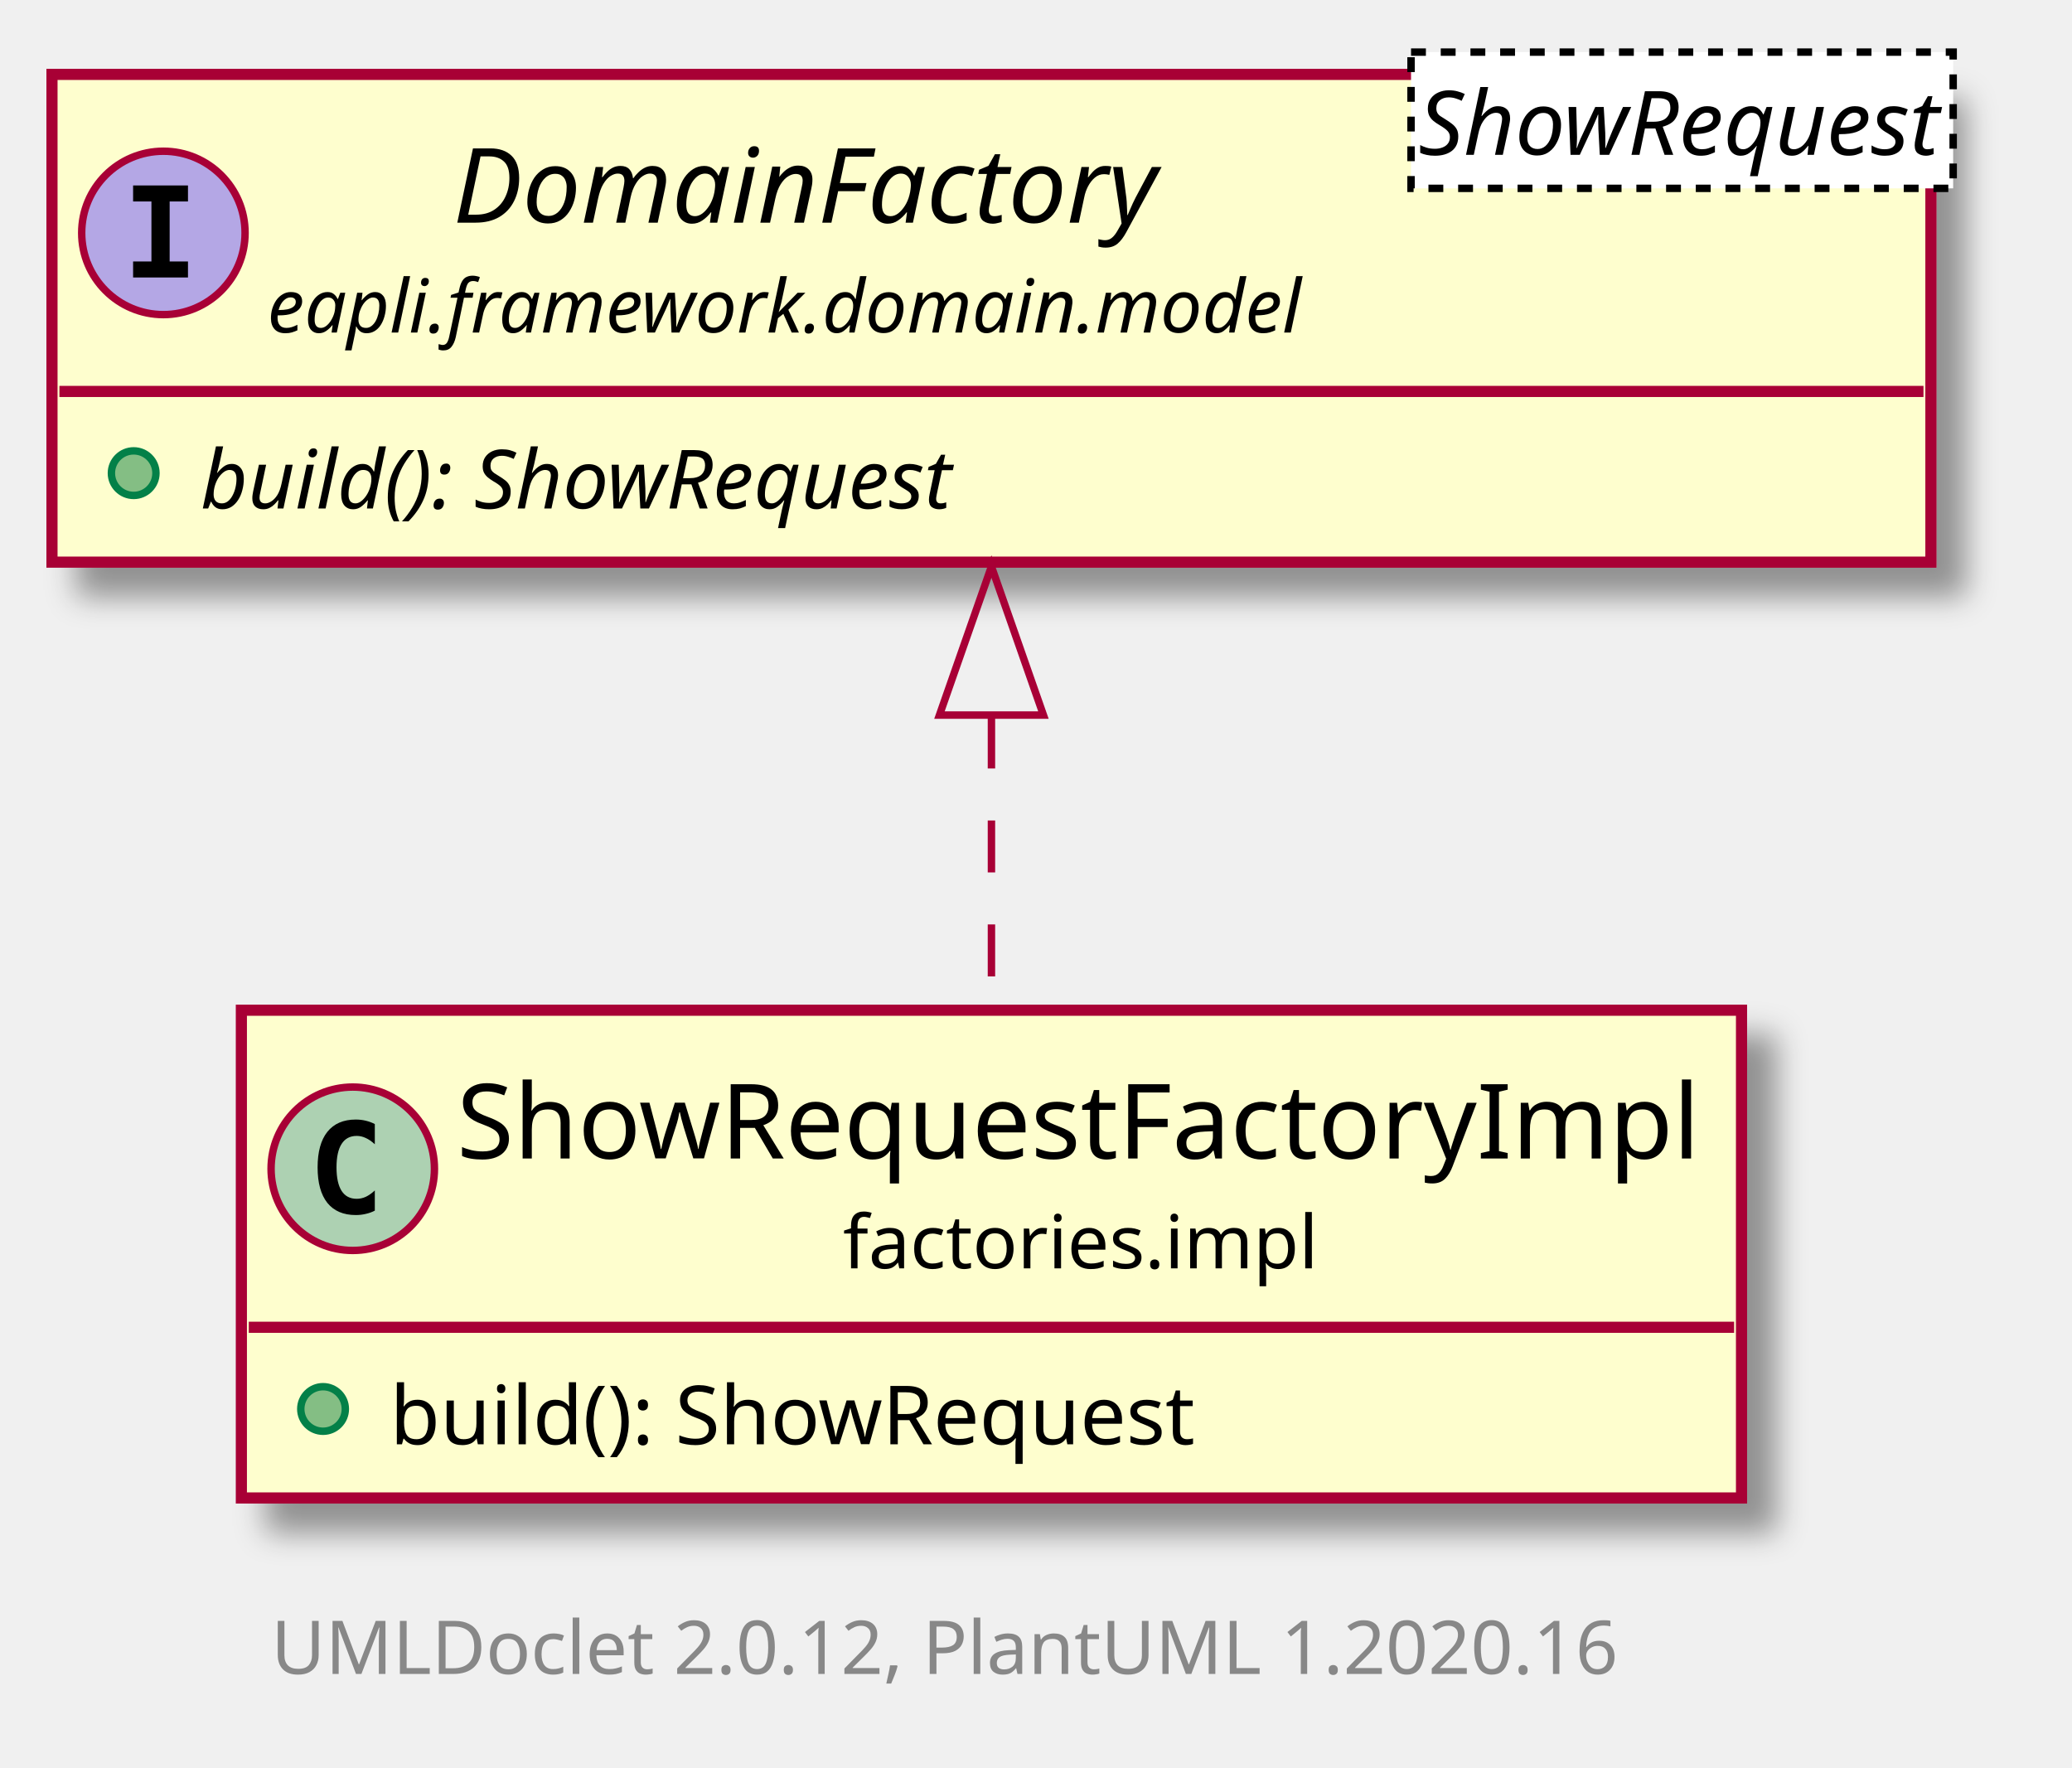
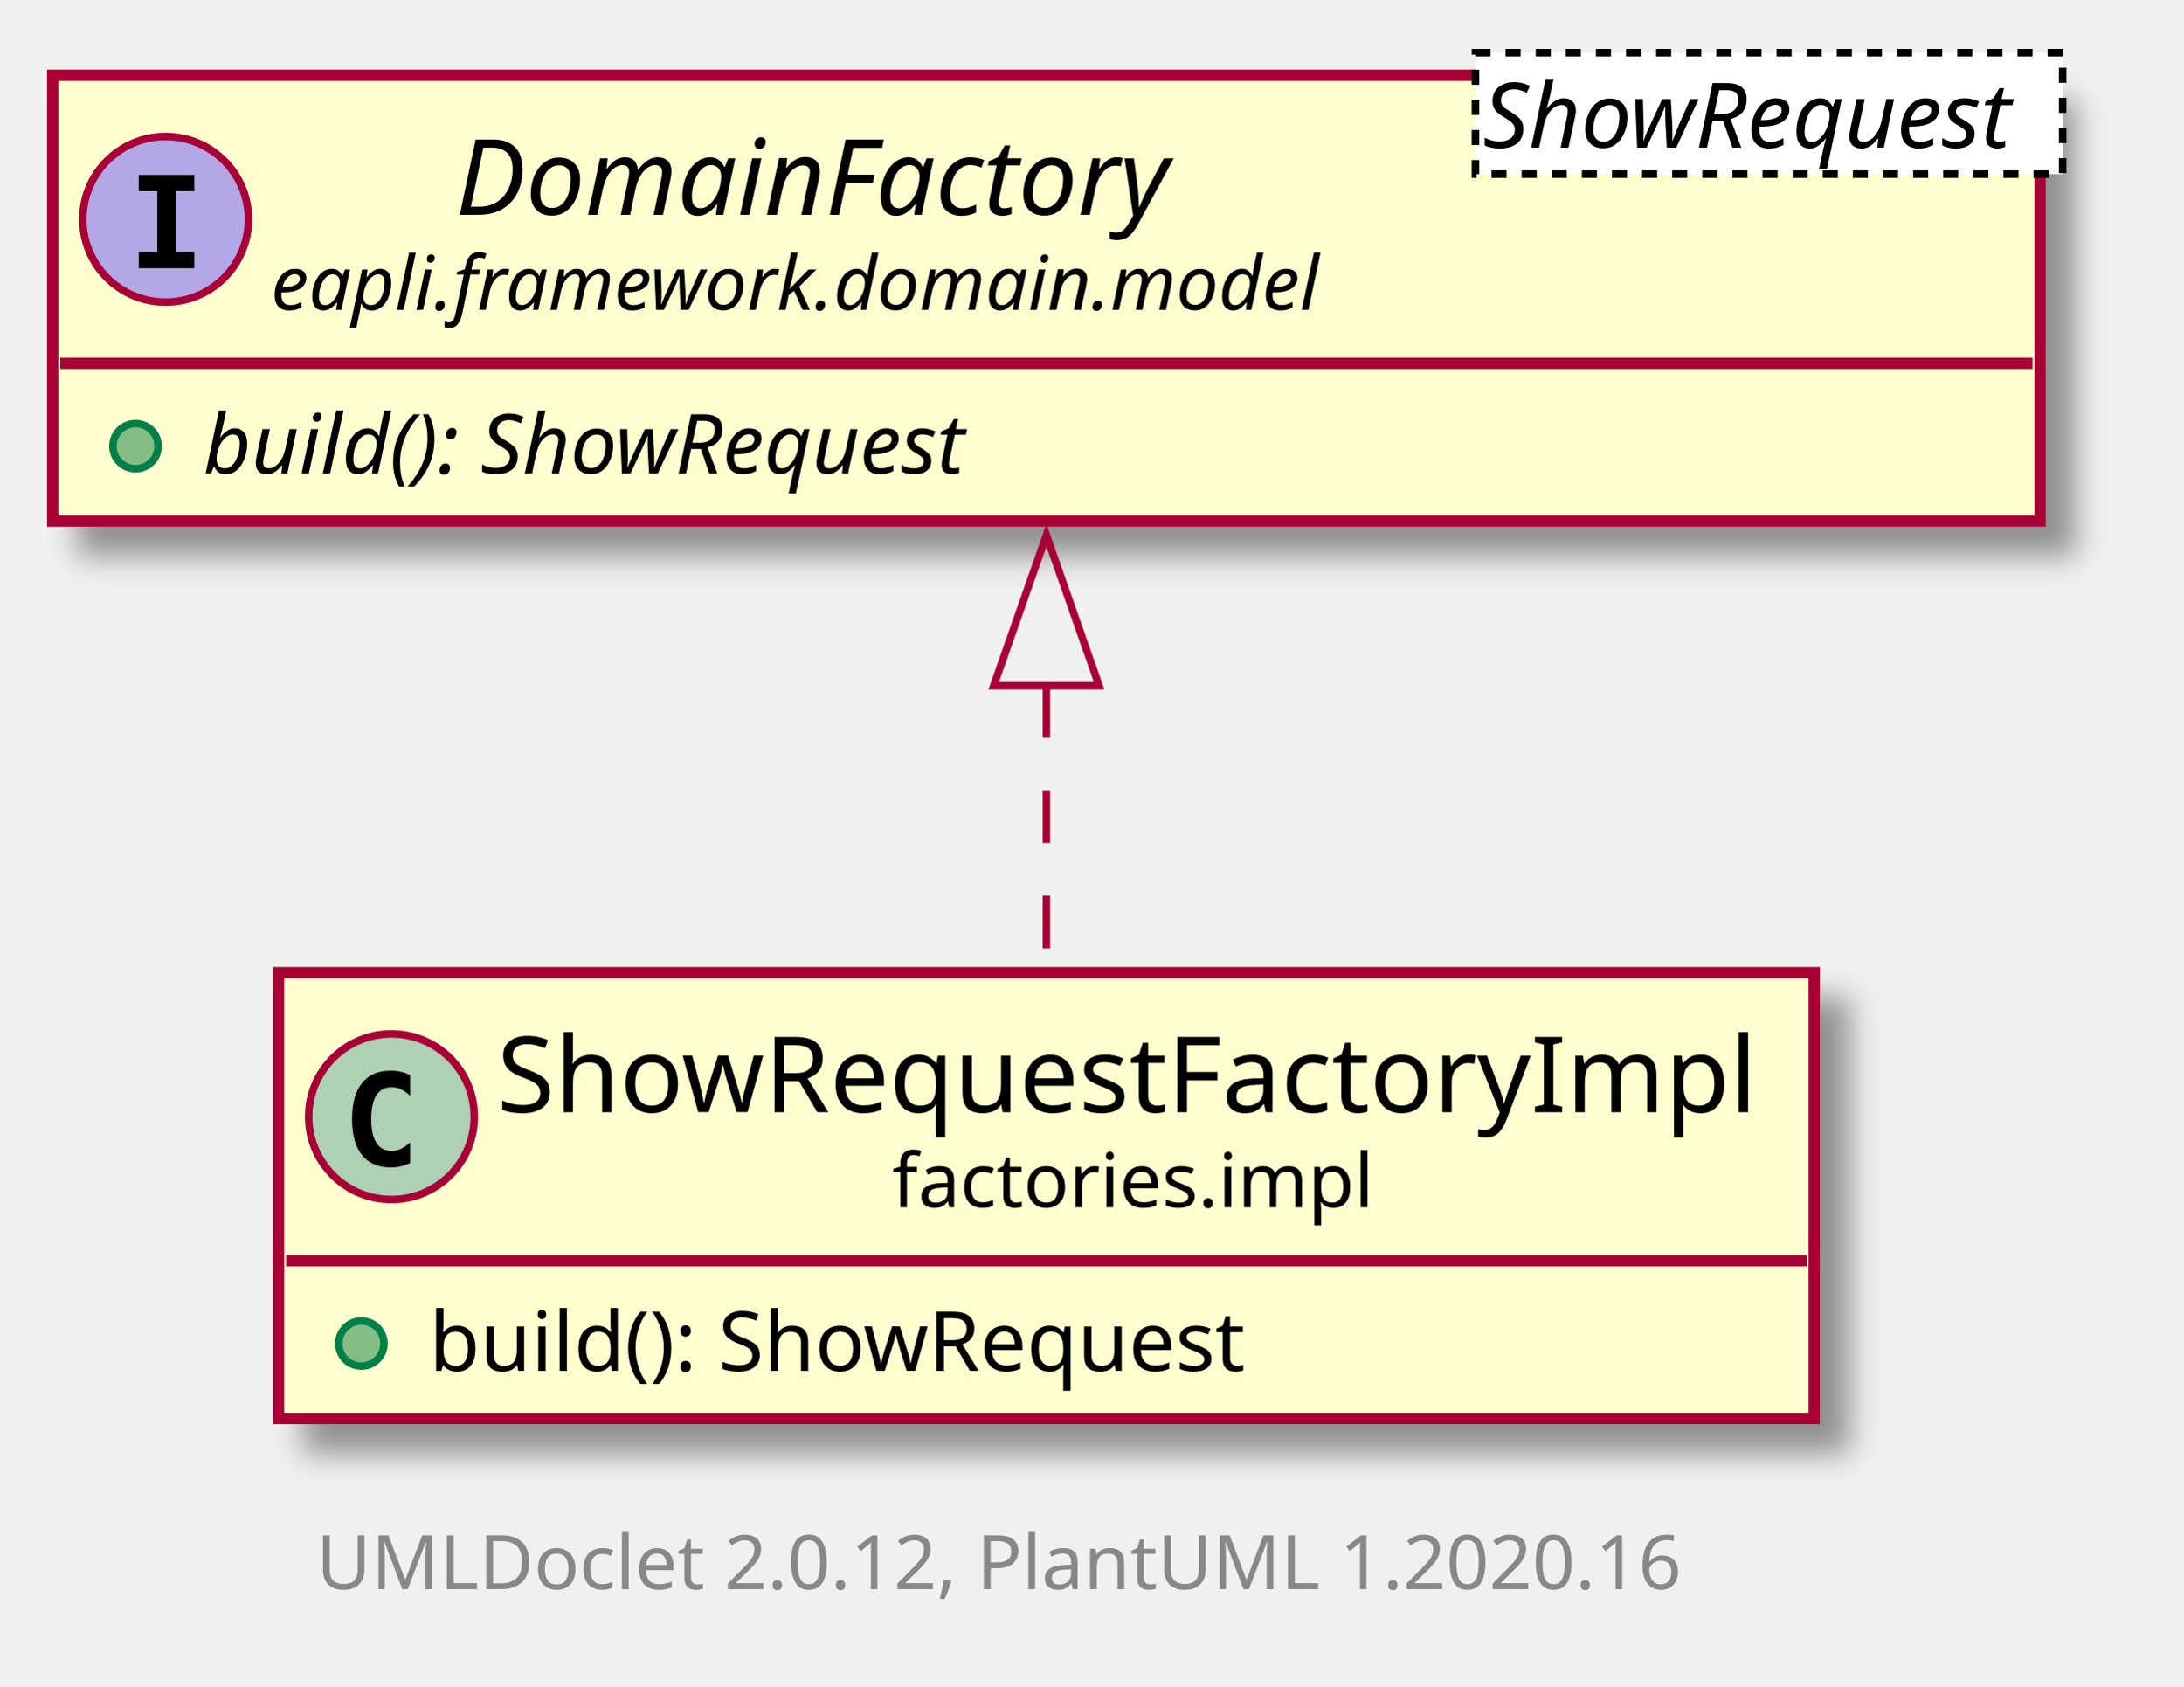
- <svg xmlns="http://www.w3.org/2000/svg" xmlns:xlink="http://www.w3.org/1999/xlink" contentScriptType="application/ecmascript" contentStyleType="text/css" height="238px" preserveAspectRatio="none" style="width:279px;height:238px;" version="1.1" viewBox="0 0 279 238" width="279px" zoomAndPan="magnify">
+ <svg xmlns="http://www.w3.org/2000/svg" xmlns:xlink="http://www.w3.org/1999/xlink" contentScriptType="application/ecmascript" contentStyleType="text/css" height="224px" preserveAspectRatio="none" style="width:290px;height:224px;" version="1.1" viewBox="0 0 290 224" width="290px" zoomAndPan="magnify">
  <defs>
    <filter height="300%" id="f1lzbuq5acjdmt" width="300%" x="-1" y="-1">
      <feGaussianBlur result="blurOut" stdDeviation="2.0" />
      <feColorMatrix in="blurOut" result="blurOut2" type="matrix" values="0 0 0 0 0 0 0 0 0 0 0 0 0 0 0 0 0 0 .4 0" />
      <feOffset dx="4.0" dy="4.0" in="blurOut2" result="blurOut3" />
      <feBlend in="SourceGraphic" in2="blurOut3" mode="normal" />
    </filter>
  </defs>
  <g>
    <a href="ShowRequestFactoryImpl.html" target="_top" title="ShowRequestFactoryImpl.html" xlink:actuate="onRequest" xlink:href="ShowRequestFactoryImpl.html" xlink:show="new" xlink:title="ShowRequestFactoryImpl.html" xlink:type="simple">
-       <rect codeLine="5" fill="#FEFECE" filter="url(#f1lzbuq5acjdmt)" height="65.67" id="factories.impl.ShowRequestFactoryImpl" style="stroke: #A80036; stroke-width: 1.5;" width="202" x="32.5" y="136.016" />
-       <ellipse cx="47.5" cy="157.36" fill="#ADD1B2" rx="11" ry="11" style="stroke: #A80036; stroke-width: 1.0;" />
-       <path d="M50.469,163.001 Q49.891,163.298 49.25,163.438 Q48.609,163.594 47.906,163.594 Q45.406,163.594 44.078,161.954 Q42.766,160.298 42.766,157.173 Q42.766,154.048 44.078,152.391 Q45.406,150.735 47.906,150.735 Q48.609,150.735 49.25,150.891 Q49.906,151.048 50.469,151.344 L50.469,154.063 Q49.844,153.485 49.25,153.219 Q48.656,152.938 48.031,152.938 Q46.688,152.938 46,154.016 Q45.312,155.079 45.312,157.173 Q45.312,159.266 46,160.344 Q46.688,161.407 48.031,161.407 Q48.656,161.407 49.25,161.141 Q49.844,160.86 50.469,160.282 L50.469,163.001 Z " />
-       <text fill="#000000" font-family="sans-serif" font-size="14" lengthAdjust="spacingAndGlyphs" textLength="170" x="61.5" y="155.982">ShowRequestFactoryImpl</text>
-       <text fill="#000000" font-family="sans-serif" font-size="10" lengthAdjust="spacingAndGlyphs" textLength="66" x="113.5" y="170.774">factories.impl</text>
-       <line style="stroke: #A80036; stroke-width: 1.5;" x1="33.5" x2="233.5" y1="178.704" y2="178.704" />
-       <ellipse cx="43.5" cy="189.704" fill="#84BE84" rx="3" ry="3" style="stroke: #038048; stroke-width: 1.0;" />
-       <text fill="#000000" font-family="sans-serif" font-size="11" lengthAdjust="spacingAndGlyphs" textLength="110" x="52.5" y="194.463">build(): ShowRequest</text>
+       <rect codeLine="5" fill="#FEFECE" filter="url(#f1lzbuq5acjdmt)" height="59.221" id="factories.impl.ShowRequestFactoryImpl" style="stroke: #A80036; stroke-width: 1.5;" width="204" x="37" y="129.22" />
+       <ellipse cx="52" cy="148.353" fill="#ADD1B2" rx="11" ry="11" style="stroke: #A80036; stroke-width: 1.0;" />
+       <path d="M54.473,154.496 Q53.892,154.795 53.253,154.944 Q52.614,155.094 51.908,155.094 Q49.401,155.094 48.081,153.442 Q46.762,151.79 46.762,148.669 Q46.762,145.539 48.081,143.887 Q49.401,142.236 51.908,142.236 Q52.614,142.236 53.261,142.385 Q53.909,142.535 54.473,142.833 L54.473,145.556 Q53.842,144.975 53.249,144.705 Q52.655,144.435 52.024,144.435 Q50.68,144.435 49.995,145.502 Q49.31,146.569 49.31,148.669 Q49.31,150.761 49.995,151.827 Q50.68,152.894 52.024,152.894 Q52.655,152.894 53.249,152.624 Q53.842,152.354 54.473,151.773 Z " />
+       <text fill="#000000" font-family="sans-serif" font-size="14" lengthAdjust="spacingAndGlyphs" textLength="172" x="66" y="147.755">ShowRequestFactoryImpl</text>
+       <text fill="#000000" font-family="sans-serif" font-size="10" lengthAdjust="spacingAndGlyphs" textLength="67" x="118.5" y="160.376">factories.impl</text>
+       <line style="stroke: #A80036; stroke-width: 1.5;" x1="38" x2="240" y1="167.486" y2="167.486" />
+       <ellipse cx="48" cy="178.486" fill="#84BE84" rx="3" ry="3" style="stroke: #038048; stroke-width: 1.0;" />
+       <text fill="#000000" font-family="sans-serif" font-size="11" lengthAdjust="spacingAndGlyphs" textLength="112" x="57" y="182.12">build(): ShowRequest</text>
    </a>
-     <rect codeLine="9" fill="#FEFECE" filter="url(#f1lzbuq5acjdmt)" height="65.67" id="eapli.framework.domain.model.DomainFactory" style="stroke: #A80036; stroke-width: 1.5;" width="253" x="7" y="10.016" />
-     <ellipse cx="22" cy="31.36" fill="#B4A7E5" rx="11" ry="11" style="stroke: #A80036; stroke-width: 1.0;" />
-     <path d="M17.922,27.126 L17.922,24.969 L25.312,24.969 L25.312,27.126 L22.844,27.126 L22.844,35.204 L25.312,35.204 L25.312,37.36 L17.922,37.36 L17.922,35.204 L20.391,35.204 L20.391,27.126 L17.922,27.126 Z " />
-     <text fill="#000000" font-family="sans-serif" font-size="14" font-style="italic" lengthAdjust="spacingAndGlyphs" textLength="96" x="61" y="29.982">DomainFactory</text>
-     <text fill="#000000" font-family="sans-serif" font-size="10" font-style="italic" lengthAdjust="spacingAndGlyphs" textLength="146" x="36" y="44.774">eapli.framework.domain.model</text>
-     <rect fill="#FFFFFF" height="18.344" style="stroke: #000000; stroke-width: 1.0; stroke-dasharray: 2.0,2.0;" width="73" x="190" y="7.016" />
-     <text fill="#000000" font-family="sans-serif" font-size="12" font-style="italic" lengthAdjust="spacingAndGlyphs" textLength="71" x="191" y="20.844">ShowRequest</text>
-     <line style="stroke: #A80036; stroke-width: 1.5;" x1="8" x2="259" y1="52.704" y2="52.704" />
-     <ellipse cx="18" cy="63.704" fill="#84BE84" rx="3" ry="3" style="stroke: #038048; stroke-width: 1.0;" />
-     <text fill="#000000" font-family="sans-serif" font-size="11" font-style="italic" lengthAdjust="spacingAndGlyphs" textLength="99" x="27" y="68.463">build(): ShowRequest</text>
-     <path codeLine="13" d="M133.5,96.466 C133.5,109.866 133.5,123.886 133.5,135.926 " fill="none" id="eapli.framework.domain.model.DomainFactory-backto-factories.impl.ShowRequestFactoryImpl" style="stroke: #A80036; stroke-width: 1.0; stroke-dasharray: 7.0,7.0;" />
-     <polygon fill="none" points="126.5,96.276,133.5,76.276,140.5,96.276,126.5,96.276" style="stroke: #A80036; stroke-width: 1.0;" />
-     <text fill="#888888" font-family="sans-serif" font-size="10" lengthAdjust="spacingAndGlyphs" textLength="188" x="36.5" y="225.376">UMLDoclet 2.0.12, PlantUML 1.2020.16</text>
+     <rect codeLine="9" fill="#FEFECE" filter="url(#f1lzbuq5acjdmt)" height="59.221" id="eapli.framework.domain.model.DomainFactory" style="stroke: #A80036; stroke-width: 1.5;" width="264" x="7" y="10" />
+     <ellipse cx="22" cy="29.133" fill="#B4A7E5" rx="11" ry="11" style="stroke: #A80036; stroke-width: 1.0;" />
+     <path d="M18.428,25.398 L18.428,23.24 L25.807,23.24 L25.807,25.398 L23.342,25.398 L23.342,33.475 L25.807,33.475 L25.807,35.633 L18.428,35.633 L18.428,33.475 L20.893,33.475 L20.893,25.398 Z " />
+     <text fill="#000000" font-family="sans-serif" font-size="14" font-style="italic" lengthAdjust="spacingAndGlyphs" textLength="103" x="60.5" y="28.535">DomainFactory</text>
+     <text fill="#000000" font-family="sans-serif" font-size="10" font-style="italic" lengthAdjust="spacingAndGlyphs" textLength="152" x="36" y="41.156">eapli.framework.domain.model</text>
+     <rect fill="#FFFFFF" height="16.133" style="stroke: #000000; stroke-width: 1.0; stroke-dasharray: 2.0,2.0;" width="78" x="196" y="7" />
+     <text fill="#000000" font-family="sans-serif" font-size="12" font-style="italic" lengthAdjust="spacingAndGlyphs" textLength="76" x="197" y="19.602">ShowRequest</text>
+     <line style="stroke: #A80036; stroke-width: 1.5;" x1="8" x2="270" y1="48.266" y2="48.266" />
+     <ellipse cx="18" cy="59.266" fill="#84BE84" rx="3" ry="3" style="stroke: #038048; stroke-width: 1.0;" />
+     <text fill="#000000" font-family="sans-serif" font-size="11" font-style="italic" lengthAdjust="spacingAndGlyphs" textLength="112" x="27" y="62.9">build(): ShowRequest</text>
+     <path codeLine="13" d="M139,91 C139,103.91 139,117.36 139,128.78 " fill="none" id="eapli.framework.domain.model.DomainFactory-backto-factories.impl.ShowRequestFactoryImpl" style="stroke: #A80036; stroke-width: 1.0; stroke-dasharray: 7.0,7.0;" />
+     <polygon fill="none" points="132,91.1,139,71.1,146,91.1,132,91.1" style="stroke: #A80036; stroke-width: 1.0;" />
+     <text fill="#888888" font-family="sans-serif" font-size="10" lengthAdjust="spacingAndGlyphs" textLength="188" x="42" y="211.109">UMLDoclet 2.0.12, PlantUML 1.2020.16</text>
  </g>
</svg>
